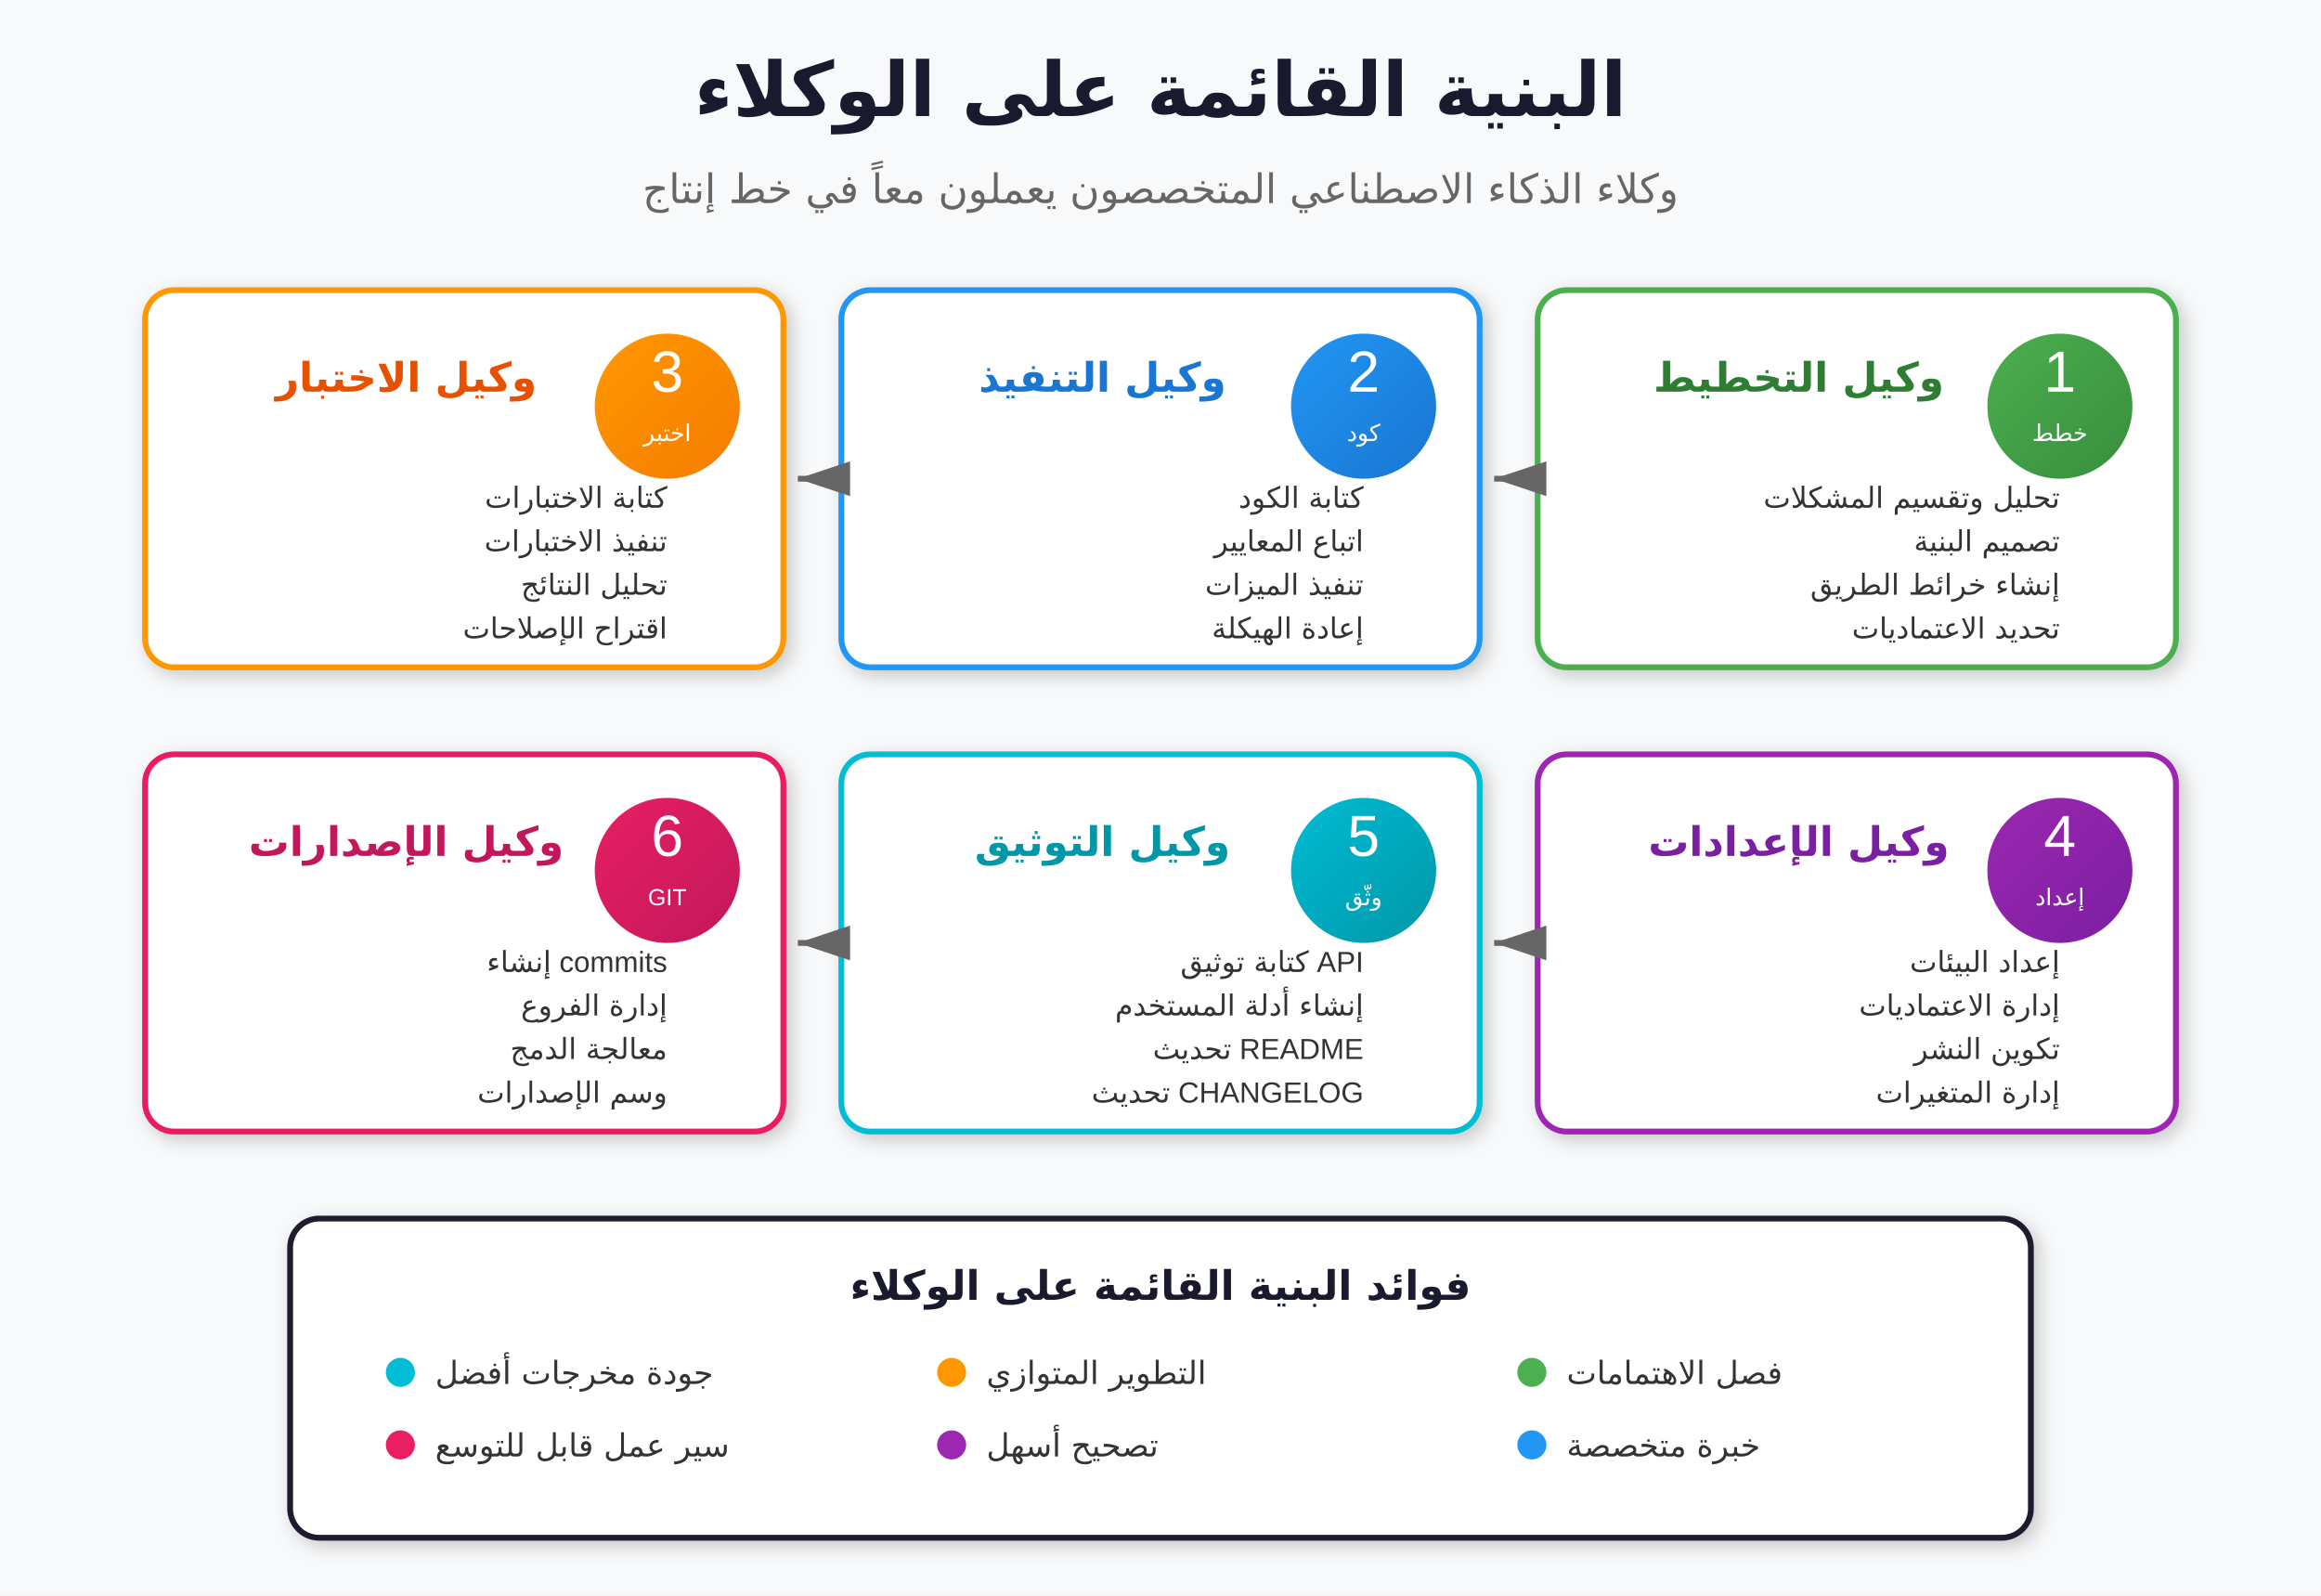
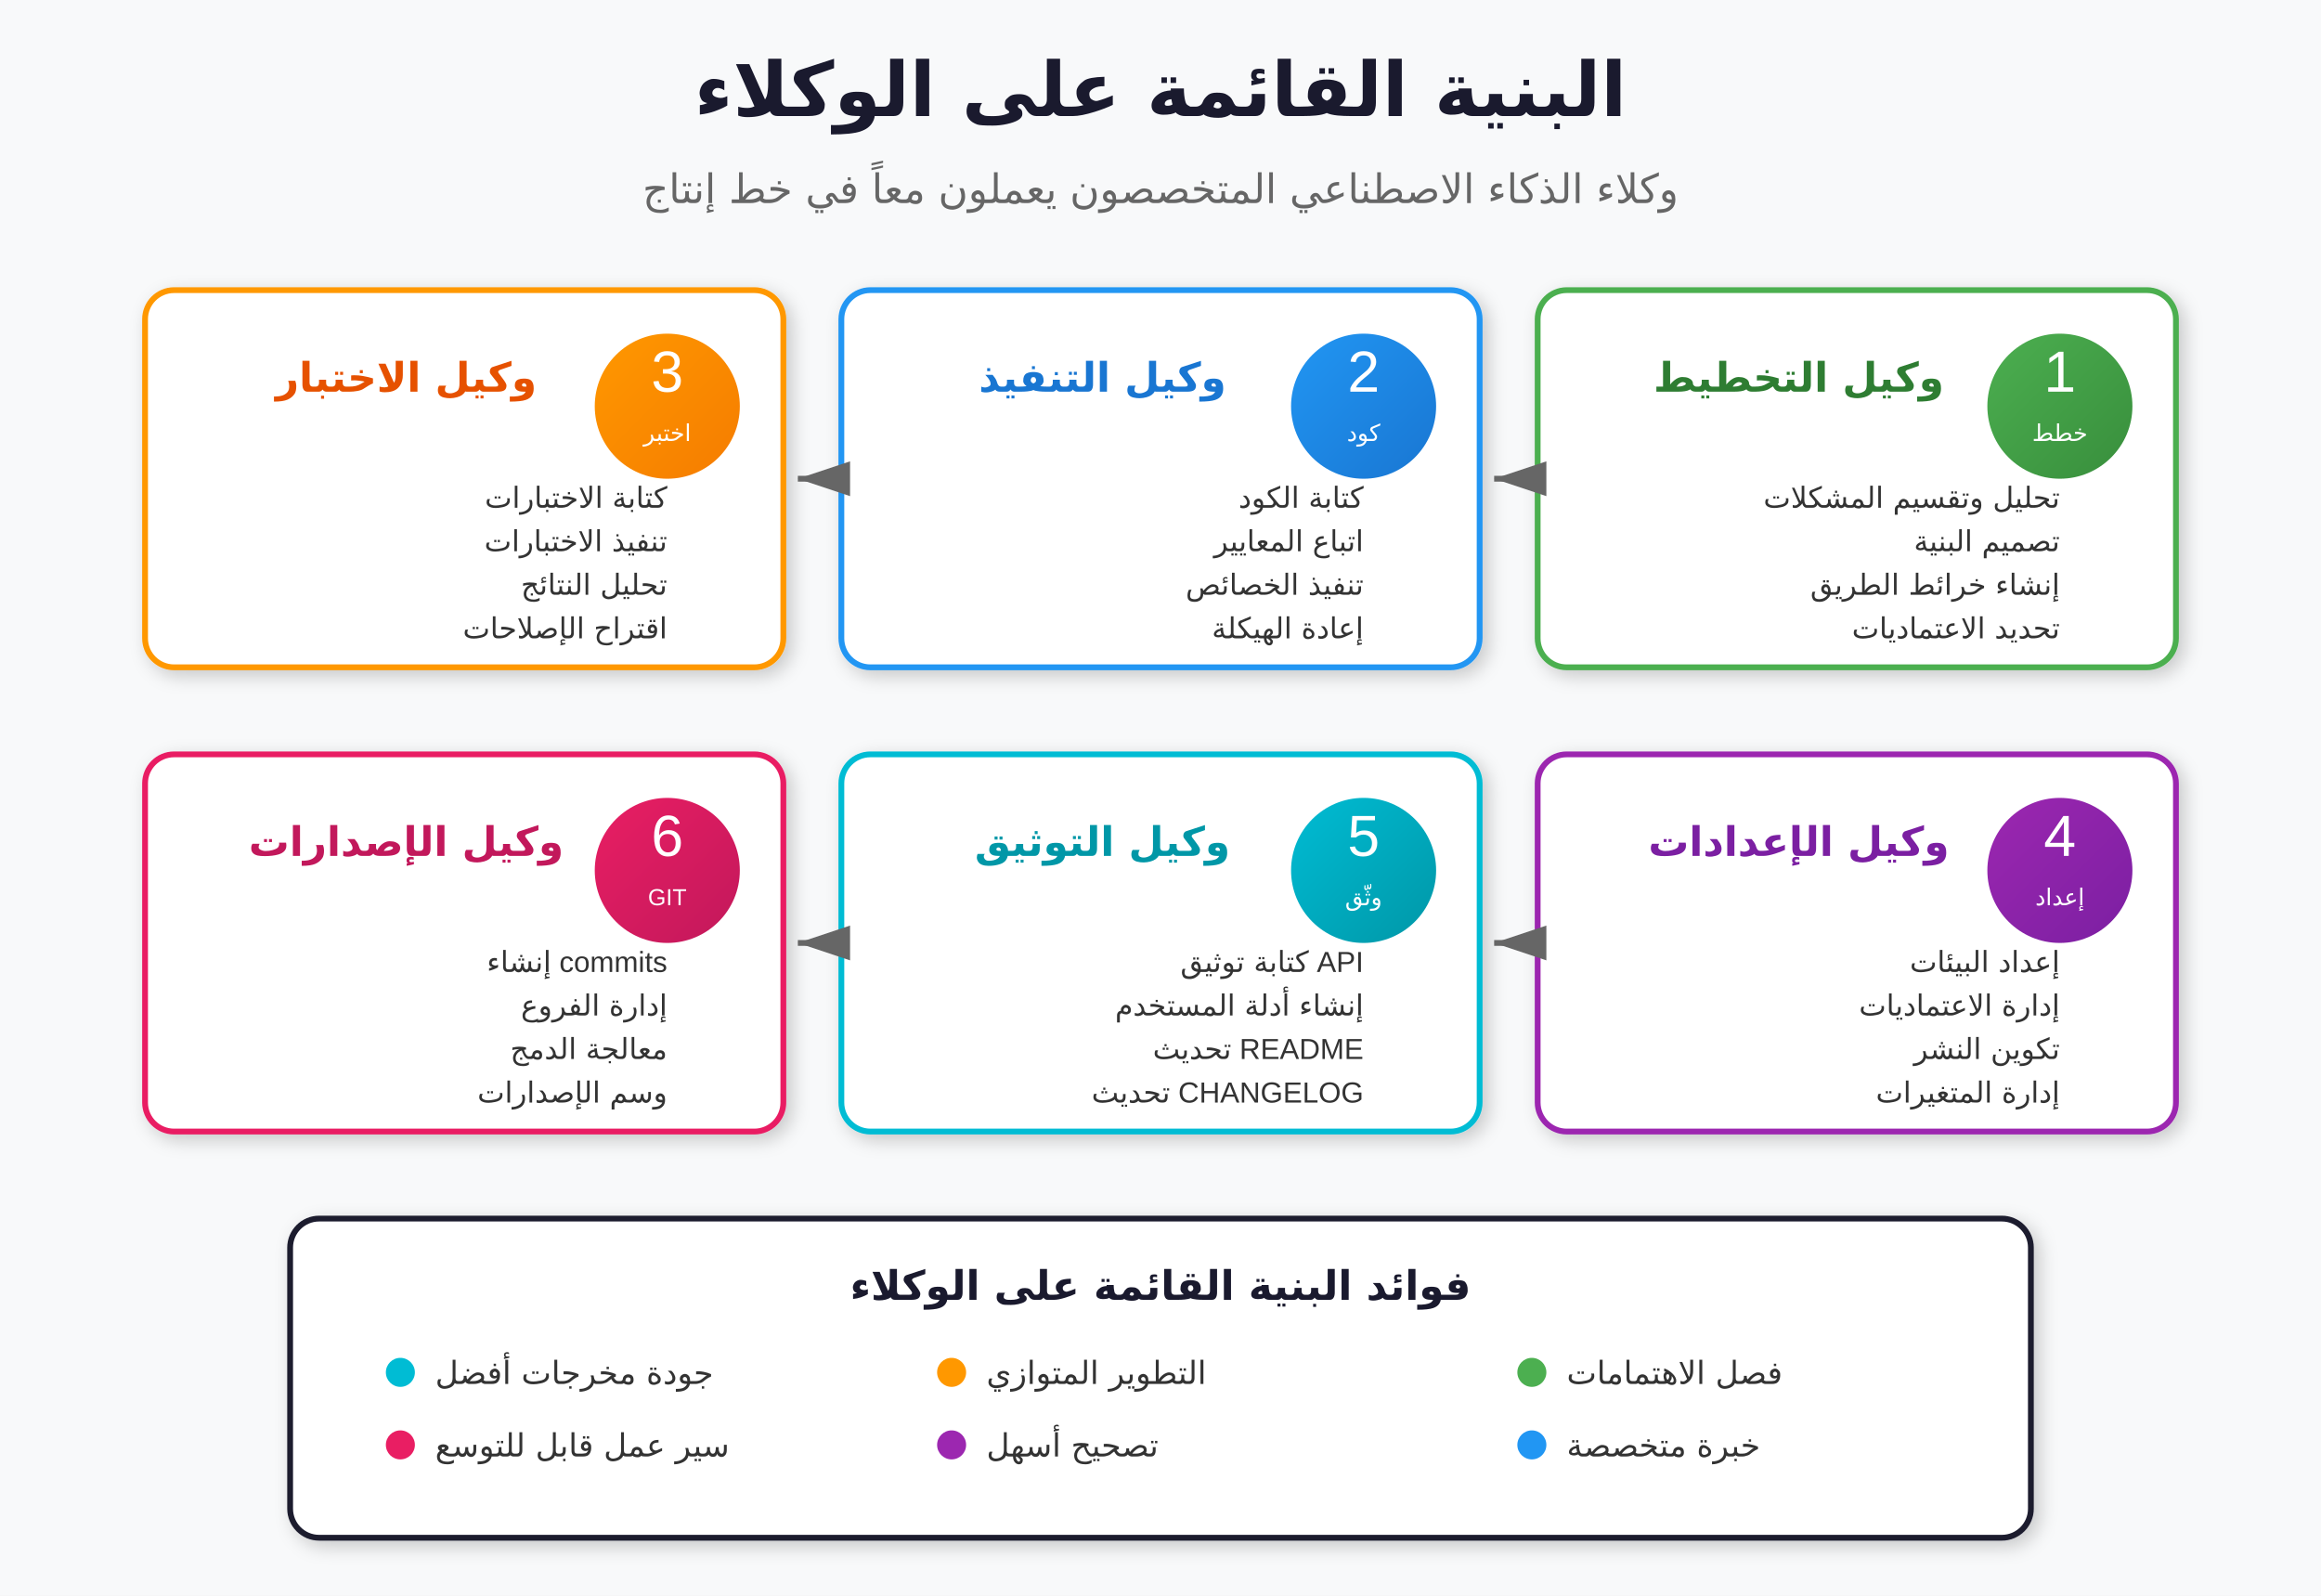
<svg xmlns="http://www.w3.org/2000/svg" viewBox="0 0 800 550">
  <defs>
    <linearGradient id="agentGrad1" x1="0%" y1="0%" x2="100%" y2="100%">
      <stop offset="0%" style="stop-color:#4CAF50;stop-opacity:1" />
      <stop offset="100%" style="stop-color:#388E3C;stop-opacity:1" />
    </linearGradient>
    <linearGradient id="agentGrad2" x1="0%" y1="0%" x2="100%" y2="100%">
      <stop offset="0%" style="stop-color:#2196F3;stop-opacity:1" />
      <stop offset="100%" style="stop-color:#1976D2;stop-opacity:1" />
    </linearGradient>
    <linearGradient id="agentGrad3" x1="0%" y1="0%" x2="100%" y2="100%">
      <stop offset="0%" style="stop-color:#FF9800;stop-opacity:1" />
      <stop offset="100%" style="stop-color:#F57C00;stop-opacity:1" />
    </linearGradient>
    <linearGradient id="agentGrad4" x1="0%" y1="0%" x2="100%" y2="100%">
      <stop offset="0%" style="stop-color:#9C27B0;stop-opacity:1" />
      <stop offset="100%" style="stop-color:#7B1FA2;stop-opacity:1" />
    </linearGradient>
    <linearGradient id="agentGrad5" x1="0%" y1="0%" x2="100%" y2="100%">
      <stop offset="0%" style="stop-color:#00BCD4;stop-opacity:1" />
      <stop offset="100%" style="stop-color:#0097A7;stop-opacity:1" />
    </linearGradient>
    <linearGradient id="agentGrad6" x1="0%" y1="0%" x2="100%" y2="100%">
      <stop offset="0%" style="stop-color:#E91E63;stop-opacity:1" />
      <stop offset="100%" style="stop-color:#C2185B;stop-opacity:1" />
    </linearGradient>
    <filter id="shadow" x="-20%" y="-20%" width="140%" height="140%">
      <feDropShadow dx="2" dy="2" stdDeviation="3" flood-opacity="0.2" />
    </filter>
    <marker id="arrowGray" markerWidth="10" markerHeight="10" refX="9" refY="3" orient="auto" markerUnits="strokeWidth">
      <path d="M0,0 L0,6 L9,3 z" fill="#666" />
    </marker>
  </defs>
  <rect width="800" height="550" fill="#f8f9fa" />
  <text x="400" y="40" text-anchor="middle" font-family="Arial, sans-serif" font-size="26" font-weight="bold" fill="#1a1a2e">
    البنية القائمة على الوكلاء
  </text>
  <text x="400" y="70" text-anchor="middle" font-family="Arial, sans-serif" font-size="14" fill="#666">
    وكلاء الذكاء الاصطناعي المتخصصون يعملون معاً في خط إنتاج
  </text>
  <g transform="translate(530, 100)">
    <rect x="0" y="0" width="220" height="130" rx="10" fill="white" stroke="#4CAF50" stroke-width="2" filter="url(#shadow)" />
    <circle cx="180" cy="40" r="25" fill="url(#agentGrad1)" />
    <text x="180" y="35" text-anchor="middle" font-family="Arial, sans-serif" font-size="20" fill="white">1</text>
    <text x="180" y="52" text-anchor="middle" font-family="Arial, sans-serif" font-size="8" fill="white">خطط</text>
    <text x="90" y="35" text-anchor="middle" font-family="Arial, sans-serif" font-size="14" font-weight="bold" fill="#2E7D32">وكيل التخطيط</text>
    <text x="180" y="75" text-anchor="end" font-family="Arial, sans-serif" font-size="10" fill="#333">تحليل وتقسيم المشكلات</text>
    <text x="180" y="90" text-anchor="end" font-family="Arial, sans-serif" font-size="10" fill="#333">تصميم البنية</text>
    <text x="180" y="105" text-anchor="end" font-family="Arial, sans-serif" font-size="10" fill="#333">إنشاء خرائط الطريق</text>
    <text x="180" y="120" text-anchor="end" font-family="Arial, sans-serif" font-size="10" fill="#333">تحديد الاعتماديات</text>
  </g>
  <g transform="translate(290, 100)">
    <rect x="0" y="0" width="220" height="130" rx="10" fill="white" stroke="#2196F3" stroke-width="2" filter="url(#shadow)" />
    <circle cx="180" cy="40" r="25" fill="url(#agentGrad2)" />
    <text x="180" y="35" text-anchor="middle" font-family="Arial, sans-serif" font-size="20" fill="white">2</text>
    <text x="180" y="52" text-anchor="middle" font-family="Arial, sans-serif" font-size="8" fill="white">كود</text>
    <text x="90" y="35" text-anchor="middle" font-family="Arial, sans-serif" font-size="14" font-weight="bold" fill="#1976D2">وكيل التنفيذ</text>
    <text x="180" y="75" text-anchor="end" font-family="Arial, sans-serif" font-size="10" fill="#333">كتابة الكود</text>
    <text x="180" y="90" text-anchor="end" font-family="Arial, sans-serif" font-size="10" fill="#333">اتباع المعايير</text>
-     <text x="180" y="105" text-anchor="end" font-family="Arial, sans-serif" font-size="10" fill="#333">تنفيذ الميزات</text>
+     <text x="180" y="105" text-anchor="end" font-family="Arial, sans-serif" font-size="10" fill="#333">تنفيذ الخصائص</text>
    <text x="180" y="120" text-anchor="end" font-family="Arial, sans-serif" font-size="10" fill="#333">إعادة الهيكلة</text>
  </g>
  <g transform="translate(50, 100)">
    <rect x="0" y="0" width="220" height="130" rx="10" fill="white" stroke="#FF9800" stroke-width="2" filter="url(#shadow)" />
    <circle cx="180" cy="40" r="25" fill="url(#agentGrad3)" />
    <text x="180" y="35" text-anchor="middle" font-family="Arial, sans-serif" font-size="20" fill="white">3</text>
    <text x="180" y="52" text-anchor="middle" font-family="Arial, sans-serif" font-size="8" fill="white">اختبر</text>
    <text x="90" y="35" text-anchor="middle" font-family="Arial, sans-serif" font-size="14" font-weight="bold" fill="#E65100">وكيل الاختبار</text>
    <text x="180" y="75" text-anchor="end" font-family="Arial, sans-serif" font-size="10" fill="#333">كتابة الاختبارات</text>
    <text x="180" y="90" text-anchor="end" font-family="Arial, sans-serif" font-size="10" fill="#333">تنفيذ الاختبارات</text>
    <text x="180" y="105" text-anchor="end" font-family="Arial, sans-serif" font-size="10" fill="#333">تحليل النتائج</text>
    <text x="180" y="120" text-anchor="end" font-family="Arial, sans-serif" font-size="10" fill="#333">اقتراح الإصلاحات</text>
  </g>
  <g transform="translate(530, 260)">
    <rect x="0" y="0" width="220" height="130" rx="10" fill="white" stroke="#9C27B0" stroke-width="2" filter="url(#shadow)" />
    <circle cx="180" cy="40" r="25" fill="url(#agentGrad4)" />
    <text x="180" y="35" text-anchor="middle" font-family="Arial, sans-serif" font-size="20" fill="white">4</text>
    <text x="180" y="52" text-anchor="middle" font-family="Arial, sans-serif" font-size="8" fill="white">إعداد</text>
    <text x="90" y="35" text-anchor="middle" font-family="Arial, sans-serif" font-size="14" font-weight="bold" fill="#7B1FA2">وكيل الإعدادات</text>
    <text x="180" y="75" text-anchor="end" font-family="Arial, sans-serif" font-size="10" fill="#333">إعداد البيئات</text>
    <text x="180" y="90" text-anchor="end" font-family="Arial, sans-serif" font-size="10" fill="#333">إدارة الاعتماديات</text>
    <text x="180" y="105" text-anchor="end" font-family="Arial, sans-serif" font-size="10" fill="#333">تكوين النشر</text>
    <text x="180" y="120" text-anchor="end" font-family="Arial, sans-serif" font-size="10" fill="#333">إدارة المتغيرات</text>
  </g>
  <g transform="translate(290, 260)">
    <rect x="0" y="0" width="220" height="130" rx="10" fill="white" stroke="#00BCD4" stroke-width="2" filter="url(#shadow)" />
    <circle cx="180" cy="40" r="25" fill="url(#agentGrad5)" />
    <text x="180" y="35" text-anchor="middle" font-family="Arial, sans-serif" font-size="20" fill="white">5</text>
    <text x="180" y="52" text-anchor="middle" font-family="Arial, sans-serif" font-size="8" fill="white">وثّق</text>
    <text x="90" y="35" text-anchor="middle" font-family="Arial, sans-serif" font-size="14" font-weight="bold" fill="#0097A7">وكيل التوثيق</text>
    <text x="180" y="75" text-anchor="end" font-family="Arial, sans-serif" font-size="10" fill="#333">كتابة توثيق API</text>
    <text x="180" y="90" text-anchor="end" font-family="Arial, sans-serif" font-size="10" fill="#333">إنشاء أدلة المستخدم</text>
    <text x="180" y="105" text-anchor="end" font-family="Arial, sans-serif" font-size="10" fill="#333">تحديث README</text>
    <text x="180" y="120" text-anchor="end" font-family="Arial, sans-serif" font-size="10" fill="#333">تحديث CHANGELOG</text>
  </g>
  <g transform="translate(50, 260)">
    <rect x="0" y="0" width="220" height="130" rx="10" fill="white" stroke="#E91E63" stroke-width="2" filter="url(#shadow)" />
    <circle cx="180" cy="40" r="25" fill="url(#agentGrad6)" />
    <text x="180" y="35" text-anchor="middle" font-family="Arial, sans-serif" font-size="20" fill="white">6</text>
    <text x="180" y="52" text-anchor="middle" font-family="Arial, sans-serif" font-size="8" fill="white">GIT</text>
    <text x="90" y="35" text-anchor="middle" font-family="Arial, sans-serif" font-size="14" font-weight="bold" fill="#C2185B">وكيل الإصدارات</text>
    <text x="180" y="75" text-anchor="end" font-family="Arial, sans-serif" font-size="10" fill="#333">إنشاء commits</text>
    <text x="180" y="90" text-anchor="end" font-family="Arial, sans-serif" font-size="10" fill="#333">إدارة الفروع</text>
    <text x="180" y="105" text-anchor="end" font-family="Arial, sans-serif" font-size="10" fill="#333">معالجة الدمج</text>
    <text x="180" y="120" text-anchor="end" font-family="Arial, sans-serif" font-size="10" fill="#333">وسم الإصدارات</text>
  </g>
  <path d="M 525 165 L 515 165" stroke="#666" stroke-width="2" marker-end="url(#arrowGray)" />
  <path d="M 285 165 L 275 165" stroke="#666" stroke-width="2" marker-end="url(#arrowGray)" />
  <path d="M 525 325 L 515 325" stroke="#666" stroke-width="2" marker-end="url(#arrowGray)" />
  <path d="M 285 325 L 275 325" stroke="#666" stroke-width="2" marker-end="url(#arrowGray)" />
  <g transform="translate(100, 420)">
    <rect x="0" y="0" width="600" height="110" rx="10" fill="white" stroke="#1a1a2e" stroke-width="2" filter="url(#shadow)" />
    <text x="300" y="28" text-anchor="middle" font-family="Arial, sans-serif" font-size="14" font-weight="bold" fill="#1a1a2e">فوائد البنية القائمة على الوكلاء</text>
    <g transform="translate(420, 45)">
      <circle cx="8" cy="8" r="5" fill="#4CAF50" />
      <text x="20" y="12" font-family="Arial, sans-serif" font-size="11" fill="#333">فصل الاهتمامات</text>
    </g>
    <g transform="translate(420, 70)">
      <circle cx="8" cy="8" r="5" fill="#2196F3" />
      <text x="20" y="12" font-family="Arial, sans-serif" font-size="11" fill="#333">خبرة متخصصة</text>
    </g>
    <g transform="translate(220, 45)">
      <circle cx="8" cy="8" r="5" fill="#FF9800" />
      <text x="20" y="12" font-family="Arial, sans-serif" font-size="11" fill="#333">التطوير المتوازي</text>
    </g>
    <g transform="translate(220, 70)">
      <circle cx="8" cy="8" r="5" fill="#9C27B0" />
      <text x="20" y="12" font-family="Arial, sans-serif" font-size="11" fill="#333">تصحيح أسهل</text>
    </g>
    <g transform="translate(30, 45)">
      <circle cx="8" cy="8" r="5" fill="#00BCD4" />
      <text x="20" y="12" font-family="Arial, sans-serif" font-size="11" fill="#333">جودة مخرجات أفضل</text>
    </g>
    <g transform="translate(30, 70)">
      <circle cx="8" cy="8" r="5" fill="#E91E63" />
      <text x="20" y="12" font-family="Arial, sans-serif" font-size="11" fill="#333">سير عمل قابل للتوسع</text>
    </g>
  </g>
</svg>
